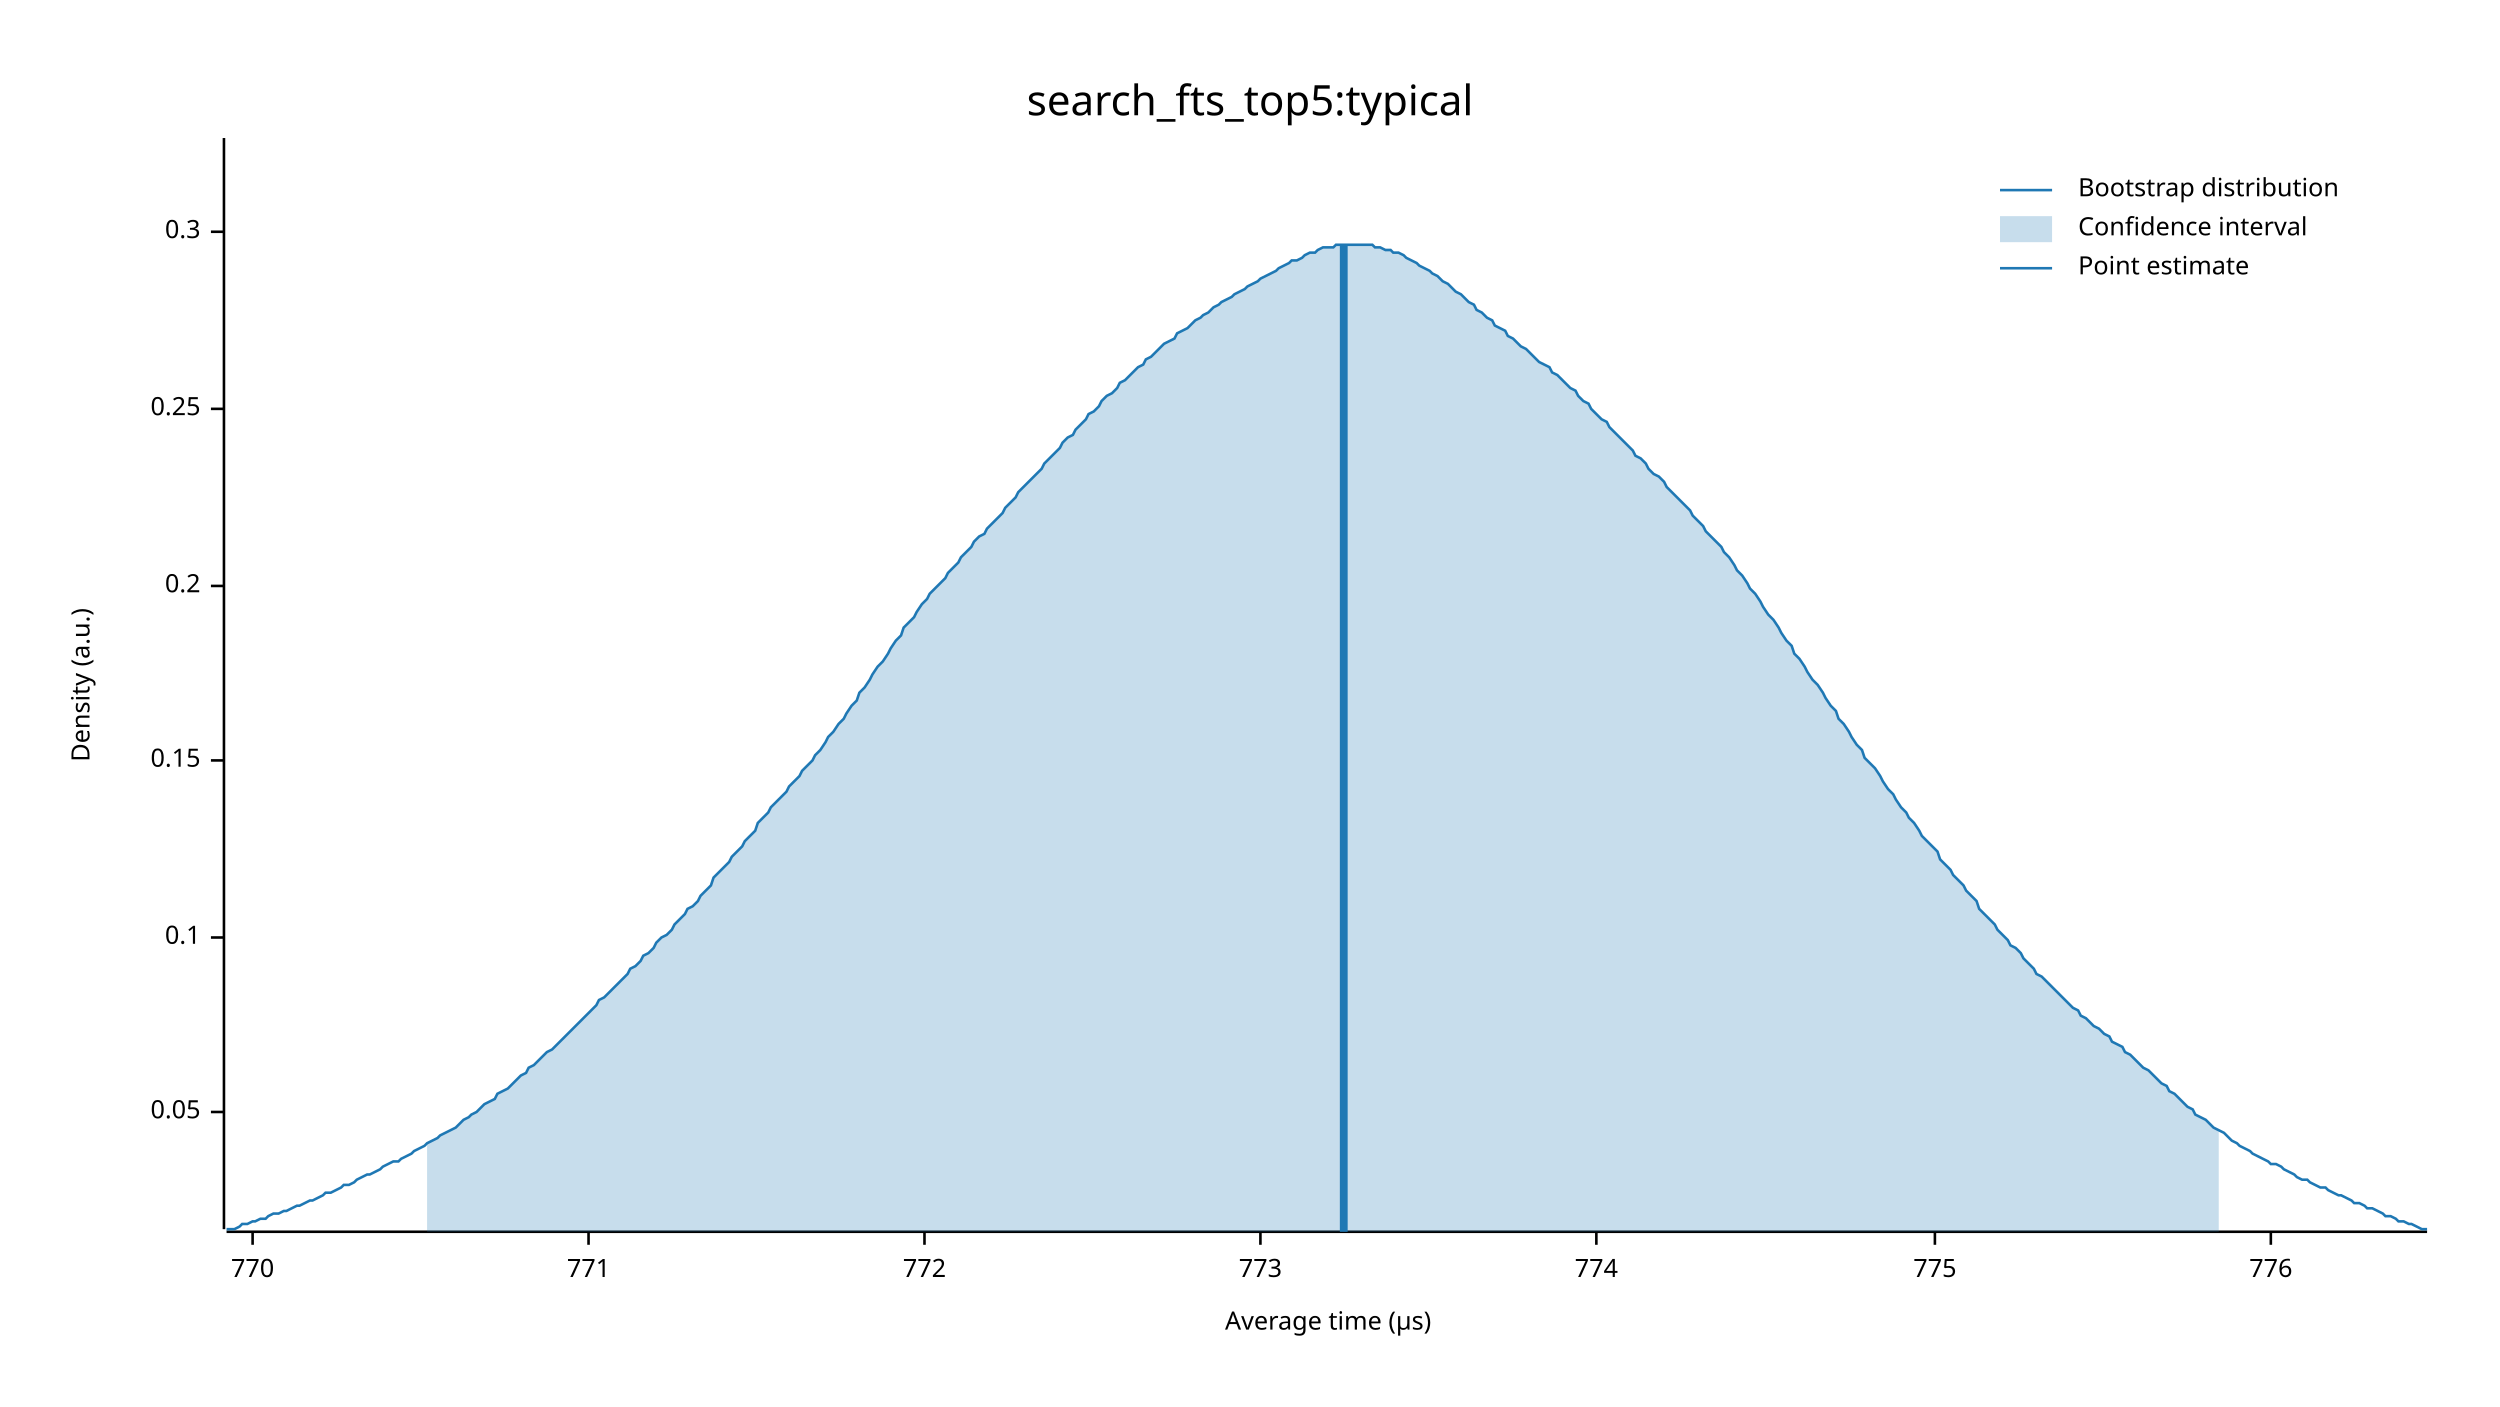
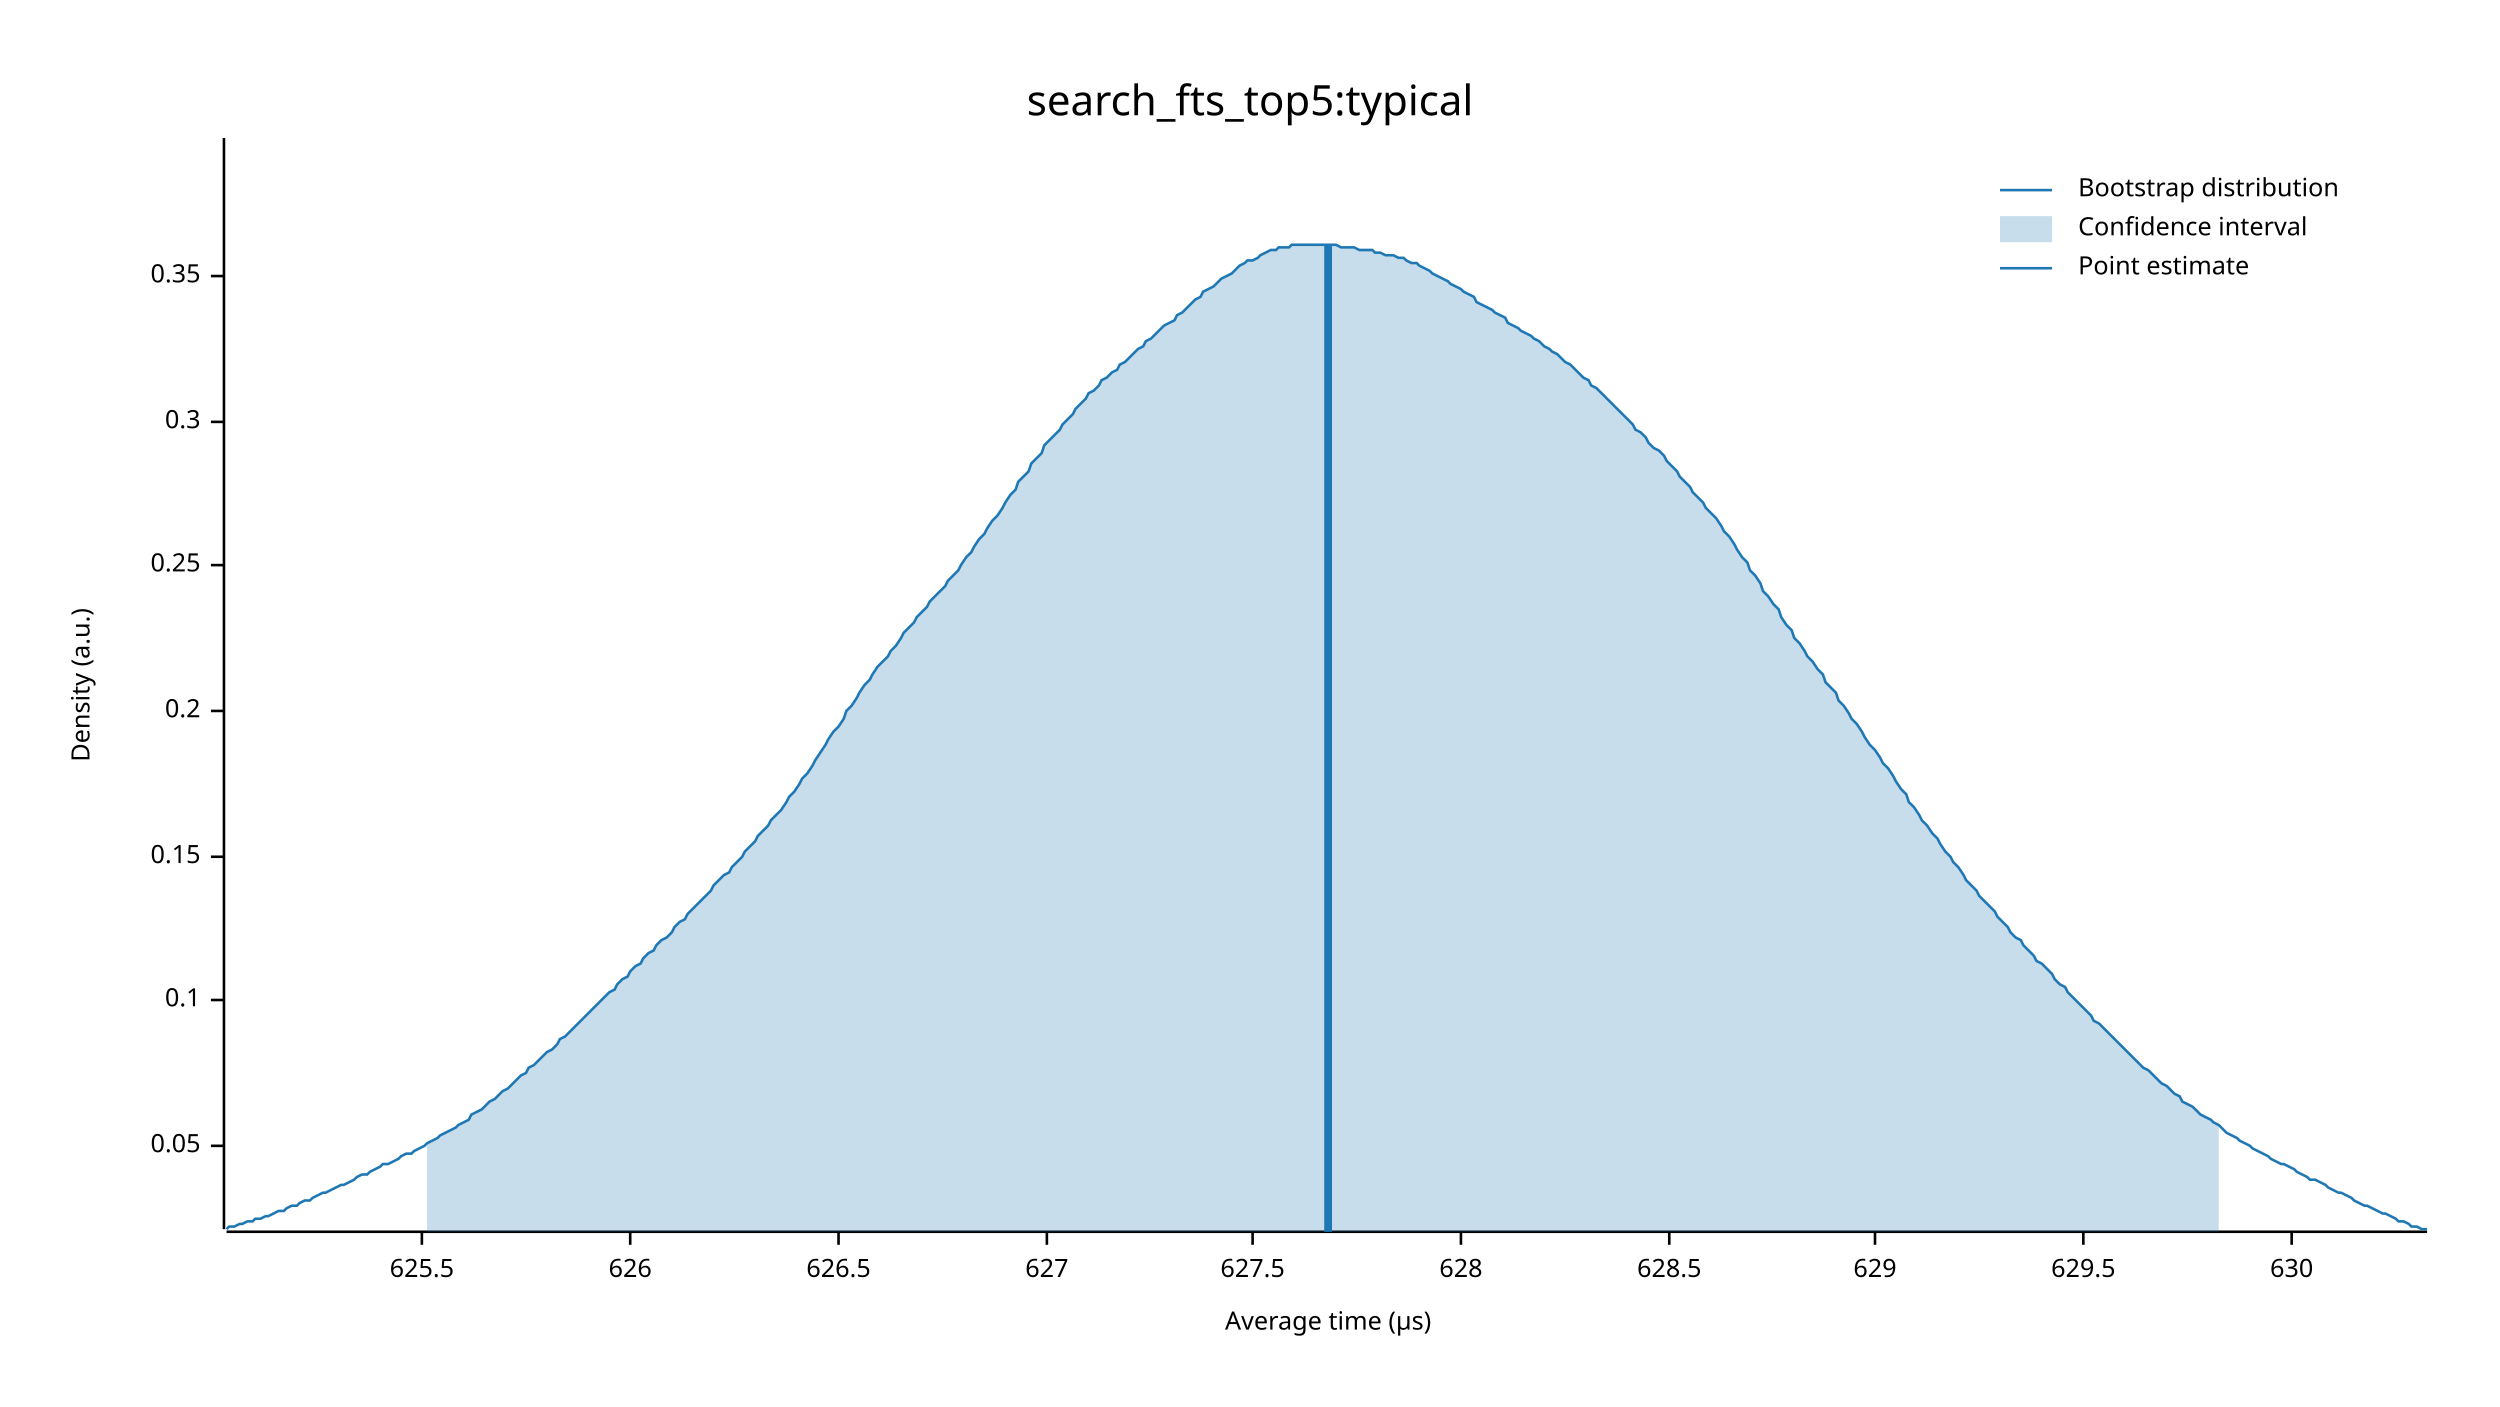
<svg xmlns="http://www.w3.org/2000/svg" width="960" height="540" viewBox="0 0 960 540">
  <text x="480" y="32" dy="0.76em" text-anchor="middle" font-family="sans-serif" font-size="16.129" opacity="1" fill="#000000">
search_fts_top5:typical
</text>
  <text x="27" y="263" dy="0.76em" text-anchor="middle" font-family="sans-serif" font-size="9.677" opacity="1" fill="#000000" transform="rotate(270, 27, 263)">
Density (a.u.)
</text>
  <text x="510" y="513" dy="-0.5ex" text-anchor="middle" font-family="sans-serif" font-size="9.677" opacity="1" fill="#000000">
Average time (µs)
</text>
  <polyline fill="none" opacity="1" stroke="#000000" stroke-width="1" points="86,53 86,472 " />
-   <text x="77" y="427" dy="0.5ex" text-anchor="end" font-family="sans-serif" font-size="9.677" opacity="1" fill="#000000">
+   <text x="77" y="440" dy="0.5ex" text-anchor="end" font-family="sans-serif" font-size="9.677" opacity="1" fill="#000000">
0.05
</text>
-   <polyline fill="none" opacity="1" stroke="#000000" stroke-width="1" points="81,427 86,427 " />
-   <text x="77" y="360" dy="0.5ex" text-anchor="end" font-family="sans-serif" font-size="9.677" opacity="1" fill="#000000">
+   <polyline fill="none" opacity="1" stroke="#000000" stroke-width="1" points="81,440 86,440 " />
+   <text x="77" y="384" dy="0.5ex" text-anchor="end" font-family="sans-serif" font-size="9.677" opacity="1" fill="#000000">
0.1
</text>
-   <polyline fill="none" opacity="1" stroke="#000000" stroke-width="1" points="81,360 86,360 " />
-   <text x="77" y="292" dy="0.5ex" text-anchor="end" font-family="sans-serif" font-size="9.677" opacity="1" fill="#000000">
+   <polyline fill="none" opacity="1" stroke="#000000" stroke-width="1" points="81,384 86,384 " />
+   <text x="77" y="329" dy="0.5ex" text-anchor="end" font-family="sans-serif" font-size="9.677" opacity="1" fill="#000000">
0.15
</text>
-   <polyline fill="none" opacity="1" stroke="#000000" stroke-width="1" points="81,292 86,292 " />
-   <text x="77" y="225" dy="0.5ex" text-anchor="end" font-family="sans-serif" font-size="9.677" opacity="1" fill="#000000">
+   <polyline fill="none" opacity="1" stroke="#000000" stroke-width="1" points="81,329 86,329 " />
+   <text x="77" y="273" dy="0.5ex" text-anchor="end" font-family="sans-serif" font-size="9.677" opacity="1" fill="#000000">
0.2
</text>
-   <polyline fill="none" opacity="1" stroke="#000000" stroke-width="1" points="81,225 86,225 " />
-   <text x="77" y="157" dy="0.5ex" text-anchor="end" font-family="sans-serif" font-size="9.677" opacity="1" fill="#000000">
+   <polyline fill="none" opacity="1" stroke="#000000" stroke-width="1" points="81,273 86,273 " />
+   <text x="77" y="217" dy="0.5ex" text-anchor="end" font-family="sans-serif" font-size="9.677" opacity="1" fill="#000000">
0.25
</text>
-   <polyline fill="none" opacity="1" stroke="#000000" stroke-width="1" points="81,157 86,157 " />
-   <text x="77" y="89" dy="0.5ex" text-anchor="end" font-family="sans-serif" font-size="9.677" opacity="1" fill="#000000">
+   <polyline fill="none" opacity="1" stroke="#000000" stroke-width="1" points="81,217 86,217 " />
+   <text x="77" y="162" dy="0.5ex" text-anchor="end" font-family="sans-serif" font-size="9.677" opacity="1" fill="#000000">
0.3
</text>
-   <polyline fill="none" opacity="1" stroke="#000000" stroke-width="1" points="81,89 86,89 " />
+   <polyline fill="none" opacity="1" stroke="#000000" stroke-width="1" points="81,162 86,162 " />
+   <text x="77" y="106" dy="0.5ex" text-anchor="end" font-family="sans-serif" font-size="9.677" opacity="1" fill="#000000">
+ 0.35
+ </text>
+   <polyline fill="none" opacity="1" stroke="#000000" stroke-width="1" points="81,106 86,106 " />
  <polyline fill="none" opacity="1" stroke="#000000" stroke-width="1" points="87,473 932,473 " />
-   <text x="97" y="483" dy="0.76em" text-anchor="middle" font-family="sans-serif" font-size="9.677" opacity="1" fill="#000000">
- 770
+   <text x="162" y="483" dy="0.76em" text-anchor="middle" font-family="sans-serif" font-size="9.677" opacity="1" fill="#000000">
+ 625.5
</text>
-   <polyline fill="none" opacity="1" stroke="#000000" stroke-width="1" points="97,473 97,478 " />
-   <text x="226" y="483" dy="0.76em" text-anchor="middle" font-family="sans-serif" font-size="9.677" opacity="1" fill="#000000">
- 771
+   <polyline fill="none" opacity="1" stroke="#000000" stroke-width="1" points="162,473 162,478 " />
+   <text x="242" y="483" dy="0.76em" text-anchor="middle" font-family="sans-serif" font-size="9.677" opacity="1" fill="#000000">
+ 626
</text>
-   <polyline fill="none" opacity="1" stroke="#000000" stroke-width="1" points="226,473 226,478 " />
-   <text x="355" y="483" dy="0.76em" text-anchor="middle" font-family="sans-serif" font-size="9.677" opacity="1" fill="#000000">
- 772
+   <polyline fill="none" opacity="1" stroke="#000000" stroke-width="1" points="242,473 242,478 " />
+   <text x="322" y="483" dy="0.76em" text-anchor="middle" font-family="sans-serif" font-size="9.677" opacity="1" fill="#000000">
+ 626.5
</text>
-   <polyline fill="none" opacity="1" stroke="#000000" stroke-width="1" points="355,473 355,478 " />
-   <text x="484" y="483" dy="0.76em" text-anchor="middle" font-family="sans-serif" font-size="9.677" opacity="1" fill="#000000">
- 773
+   <polyline fill="none" opacity="1" stroke="#000000" stroke-width="1" points="322,473 322,478 " />
+   <text x="402" y="483" dy="0.76em" text-anchor="middle" font-family="sans-serif" font-size="9.677" opacity="1" fill="#000000">
+ 627
</text>
-   <polyline fill="none" opacity="1" stroke="#000000" stroke-width="1" points="484,473 484,478 " />
-   <text x="613" y="483" dy="0.76em" text-anchor="middle" font-family="sans-serif" font-size="9.677" opacity="1" fill="#000000">
- 774
+   <polyline fill="none" opacity="1" stroke="#000000" stroke-width="1" points="402,473 402,478 " />
+   <text x="481" y="483" dy="0.76em" text-anchor="middle" font-family="sans-serif" font-size="9.677" opacity="1" fill="#000000">
+ 627.5
</text>
-   <polyline fill="none" opacity="1" stroke="#000000" stroke-width="1" points="613,473 613,478 " />
-   <text x="743" y="483" dy="0.76em" text-anchor="middle" font-family="sans-serif" font-size="9.677" opacity="1" fill="#000000">
- 775
+   <polyline fill="none" opacity="1" stroke="#000000" stroke-width="1" points="481,473 481,478 " />
+   <text x="561" y="483" dy="0.76em" text-anchor="middle" font-family="sans-serif" font-size="9.677" opacity="1" fill="#000000">
+ 628
</text>
-   <polyline fill="none" opacity="1" stroke="#000000" stroke-width="1" points="743,473 743,478 " />
-   <text x="872" y="483" dy="0.76em" text-anchor="middle" font-family="sans-serif" font-size="9.677" opacity="1" fill="#000000">
- 776
+   <polyline fill="none" opacity="1" stroke="#000000" stroke-width="1" points="561,473 561,478 " />
+   <text x="641" y="483" dy="0.76em" text-anchor="middle" font-family="sans-serif" font-size="9.677" opacity="1" fill="#000000">
+ 628.5
</text>
-   <polyline fill="none" opacity="1" stroke="#000000" stroke-width="1" points="872,473 872,478 " />
-   <polyline fill="none" opacity="1" stroke="#1F78B4" stroke-width="1" points="87,472 88,472 90,472 92,471 93,470 95,470 97,469 98,469 100,468 102,468 103,467 105,466 107,466 109,465 110,465 112,464 114,463 115,463 117,462 119,461 120,461 122,460 124,459 125,458 127,458 129,457 131,456 132,455 134,455 136,454 137,453 139,452 141,451 142,451 144,450 146,449 147,448 149,447 151,446 153,446 154,445 156,444 158,443 159,442 161,441 163,440 164,439 166,438 168,437 169,436 171,435 173,434 175,433 176,432 178,430 180,429 181,428 183,427 185,425 186,424 188,423 190,422 191,420 193,419 195,418 197,416 198,415 200,413 202,412 203,410 205,409 207,407 208,406 210,404 212,403 214,401 215,400 217,398 219,396 220,395 222,393 224,391 225,390 227,388 229,386 230,384 232,383 234,381 236,379 237,378 239,376 241,374 242,372 244,371 246,369 247,367 249,366 251,364 252,362 254,360 256,359 258,357 259,355 261,353 263,351 264,349 266,348 268,346 269,344 271,342 273,340 274,337 276,335 278,333 280,331 281,329 283,327 285,325 286,323 288,321 290,319 291,316 293,314 295,312 296,310 298,308 300,306 302,304 303,302 305,300 307,298 308,296 310,294 312,292 313,290 315,288 317,285 318,283 320,281 322,278 324,276 325,274 327,271 329,269 330,266 332,264 334,261 335,259 337,256 339,254 341,251 342,249 344,246 346,244 347,241 349,239 351,237 352,235 354,232 356,230 357,228 359,226 361,224 363,222 364,220 366,218 368,216 369,214 371,212 373,210 374,208 376,206 378,205 379,203 381,201 383,199 385,197 386,195 388,193 390,191 391,189 393,187 395,185 396,184 398,182 400,180 401,178 403,176 405,174 407,172 408,170 410,168 412,167 413,165 415,163 417,161 418,159 420,158 422,156 423,154 425,152 427,151 429,149 430,147 432,146 434,144 435,143 437,141 439,140 440,138 442,137 444,135 445,134 447,132 449,131 451,130 452,128 454,127 456,126 457,125 459,123 461,122 462,121 464,120 466,118 468,117 469,116 471,115 473,114 474,113 476,112 478,111 479,110 481,109 483,108 484,107 486,106 488,105 490,104 491,103 493,102 495,101 496,100 498,100 500,99 501,98 503,97 505,97 506,96 508,95 510,95 512,95 513,94 515,94 517,94 518,94 520,94 522,94 523,94 525,94 527,94 528,95 530,95 532,96 534,96 535,97 537,97 539,98 540,99 542,100 544,101 545,102 547,103 549,104 550,105 552,106 554,108 556,109 557,110 559,112 561,113 562,114 564,116 566,117 567,119 569,120 571,122 573,123 574,125 576,126 578,127 579,129 581,130 583,132 584,133 586,134 588,136 589,137 591,139 593,140 595,141 596,143 598,144 600,146 601,147 603,149 605,150 606,152 608,154 610,155 611,157 613,159 615,161 617,162 618,164 620,166 622,168 623,169 625,171 627,173 628,175 630,176 632,178 633,180 635,182 637,183 639,185 640,187 642,189 644,191 645,192 647,194 649,196 650,198 652,200 654,202 655,204 657,206 659,208 661,210 662,212 664,214 666,217 667,219 669,221 671,224 672,226 674,228 676,231 677,233 679,236 681,238 683,241 684,243 686,246 688,248 689,251 691,253 693,256 694,258 696,261 698,263 700,266 701,268 703,271 705,273 706,276 708,278 710,281 711,283 713,286 715,288 716,291 718,293 720,295 722,298 723,300 725,303 727,305 728,307 730,310 732,312 733,314 735,316 737,319 738,321 740,323 742,325 744,327 745,330 747,332 749,334 750,336 752,338 754,340 755,342 757,344 759,346 760,349 762,351 764,353 766,355 767,357 769,359 771,361 772,363 774,364 776,366 777,368 779,370 781,372 782,374 784,375 786,377 788,379 789,380 791,382 793,384 794,385 796,387 798,388 799,390 801,391 803,393 804,394 806,395 808,397 810,398 811,400 813,401 815,402 816,404 818,405 820,407 821,408 823,410 825,411 827,413 828,414 830,416 832,417 833,419 835,420 837,422 838,423 840,425 842,426 843,428 845,429 847,430 849,432 850,433 852,434 854,435 855,436 857,438 859,439 860,440 862,441 864,442 865,443 867,444 869,445 871,446 872,447 874,447 876,448 877,449 879,450 881,451 882,452 884,453 886,453 887,454 889,455 891,456 893,456 894,457 896,458 898,459 899,459 901,460 903,461 904,462 906,462 908,463 909,464 911,464 913,465 915,466 916,467 918,467 920,468 921,469 923,469 925,470 926,470 928,471 930,472 932,472 " />
-   <polygon opacity="0.25" fill="#1F78B4" points="164,439 166,438 168,437 169,436 171,435 173,434 175,433 176,432 178,430 180,429 181,428 183,427 185,425 186,424 188,423 190,422 191,420 193,419 195,418 197,416 198,415 200,413 202,412 203,410 205,409 207,407 208,406 210,404 212,403 214,401 215,400 217,398 219,396 220,395 222,393 224,391 225,390 227,388 229,386 230,384 232,383 234,381 236,379 237,378 239,376 241,374 242,372 244,371 246,369 247,367 249,366 251,364 252,362 254,360 256,359 258,357 259,355 261,353 263,351 264,349 266,348 268,346 269,344 271,342 273,340 274,337 276,335 278,333 280,331 281,329 283,327 285,325 286,323 288,321 290,319 291,316 293,314 295,312 296,310 298,308 300,306 302,304 303,302 305,300 307,298 308,296 310,294 312,292 313,290 315,288 317,285 318,283 320,281 322,278 324,276 325,274 327,271 329,269 330,266 332,264 334,261 335,259 337,256 339,254 341,251 342,249 344,246 346,244 347,241 349,239 351,237 352,235 354,232 356,230 357,228 359,226 361,224 363,222 364,220 366,218 368,216 369,214 371,212 373,210 374,208 376,206 378,205 379,203 381,201 383,199 385,197 386,195 388,193 390,191 391,189 393,187 395,185 396,184 398,182 400,180 401,178 403,176 405,174 407,172 408,170 410,168 412,167 413,165 415,163 417,161 418,159 420,158 422,156 423,154 425,152 427,151 429,149 430,147 432,146 434,144 435,143 437,141 439,140 440,138 442,137 444,135 445,134 447,132 449,131 451,130 452,128 454,127 456,126 457,125 459,123 461,122 462,121 464,120 466,118 468,117 469,116 471,115 473,114 474,113 476,112 478,111 479,110 481,109 483,108 484,107 486,106 488,105 490,104 491,103 493,102 495,101 496,100 498,100 500,99 501,98 503,97 505,97 506,96 508,95 510,95 512,95 513,94 515,94 517,94 518,94 520,94 522,94 523,94 525,94 527,94 528,95 530,95 532,96 534,96 535,97 537,97 539,98 540,99 542,100 544,101 545,102 547,103 549,104 550,105 552,106 554,108 556,109 557,110 559,112 561,113 562,114 564,116 566,117 567,119 569,120 571,122 573,123 574,125 576,126 578,127 579,129 581,130 583,132 584,133 586,134 588,136 589,137 591,139 593,140 595,141 596,143 598,144 600,146 601,147 603,149 605,150 606,152 608,154 610,155 611,157 613,159 615,161 617,162 618,164 620,166 622,168 623,169 625,171 627,173 628,175 630,176 632,178 633,180 635,182 637,183 639,185 640,187 642,189 644,191 645,192 647,194 649,196 650,198 652,200 654,202 655,204 657,206 659,208 661,210 662,212 664,214 666,217 667,219 669,221 671,224 672,226 674,228 676,231 677,233 679,236 681,238 683,241 684,243 686,246 688,248 689,251 691,253 693,256 694,258 696,261 698,263 700,266 701,268 703,271 705,273 706,276 708,278 710,281 711,283 713,286 715,288 716,291 718,293 720,295 722,298 723,300 725,303 727,305 728,307 730,310 732,312 733,314 735,316 737,319 738,321 740,323 742,325 744,327 745,330 747,332 749,334 750,336 752,338 754,340 755,342 757,344 759,346 760,349 762,351 764,353 766,355 767,357 769,359 771,361 772,363 774,364 776,366 777,368 779,370 781,372 782,374 784,375 786,377 788,379 789,380 791,382 793,384 794,385 796,387 798,388 799,390 801,391 803,393 804,394 806,395 808,397 810,398 811,400 813,401 815,402 816,404 818,405 820,407 821,408 823,410 825,411 827,413 828,414 830,416 832,417 833,419 835,420 837,422 838,423 840,425 842,426 843,428 845,429 847,430 849,432 850,433 852,434 852,473 164,473 " />
-   <polyline fill="none" opacity="1" stroke="#1F78B4" stroke-width="3" points="516,473 516,94 " />
+   <polyline fill="none" opacity="1" stroke="#000000" stroke-width="1" points="641,473 641,478 " />
+   <text x="720" y="483" dy="0.76em" text-anchor="middle" font-family="sans-serif" font-size="9.677" opacity="1" fill="#000000">
+ 629
+ </text>
+   <polyline fill="none" opacity="1" stroke="#000000" stroke-width="1" points="720,473 720,478 " />
+   <text x="800" y="483" dy="0.76em" text-anchor="middle" font-family="sans-serif" font-size="9.677" opacity="1" fill="#000000">
+ 629.5
+ </text>
+   <polyline fill="none" opacity="1" stroke="#000000" stroke-width="1" points="800,473 800,478 " />
+   <text x="880" y="483" dy="0.76em" text-anchor="middle" font-family="sans-serif" font-size="9.677" opacity="1" fill="#000000">
+ 630
+ </text>
+   <polyline fill="none" opacity="1" stroke="#000000" stroke-width="1" points="880,473 880,478 " />
+   <polyline fill="none" opacity="1" stroke="#1F78B4" stroke-width="1" points="87,472 88,471 90,471 92,470 93,470 95,469 97,469 98,468 100,468 102,467 103,467 105,466 107,465 109,465 110,464 112,463 114,463 115,462 117,461 119,461 120,460 122,459 124,458 125,458 127,457 129,456 131,455 132,455 134,454 136,453 137,452 139,451 141,451 142,450 144,449 146,448 147,447 149,447 151,446 153,445 154,444 156,443 158,443 159,442 161,441 163,440 164,439 166,438 168,437 169,436 171,435 173,434 175,433 176,432 178,431 180,430 181,428 183,427 185,426 186,425 188,423 190,422 191,421 193,419 195,418 197,416 198,415 200,413 202,412 203,410 205,409 207,407 208,406 210,404 212,403 214,401 215,399 217,398 219,396 220,395 222,393 224,391 225,390 227,388 229,386 230,385 232,383 234,381 236,380 237,378 239,376 241,375 242,373 244,371 246,370 247,368 249,366 251,365 252,363 254,361 256,360 258,358 259,356 261,354 263,353 264,351 266,349 268,347 269,346 271,344 273,342 274,340 276,338 278,336 280,335 281,333 283,331 285,329 286,327 288,325 290,323 291,321 293,319 295,317 296,315 298,313 300,311 302,308 303,306 305,304 307,301 308,299 310,297 312,294 313,292 315,289 317,286 318,284 320,281 322,279 324,276 325,273 327,271 329,268 330,266 332,263 334,261 335,259 337,256 339,254 341,252 342,250 344,248 346,245 347,243 349,241 351,239 352,237 354,235 356,233 357,231 359,229 361,227 363,225 364,223 366,221 368,219 369,217 371,214 373,212 374,210 376,207 378,205 379,203 381,200 383,198 385,195 386,193 388,190 390,188 391,185 393,183 395,181 396,178 398,176 400,174 401,171 403,169 405,167 407,165 408,163 410,161 412,159 413,157 415,155 417,153 418,151 420,150 422,148 423,146 425,145 427,143 429,142 430,140 432,139 434,137 435,136 437,134 439,133 440,131 442,130 444,128 445,127 447,125 449,124 451,123 452,121 454,120 456,118 457,117 459,115 461,114 462,112 464,111 466,110 468,108 469,107 471,106 473,105 474,104 476,102 478,101 479,100 481,100 483,99 484,98 486,97 488,96 490,96 491,95 493,95 495,95 496,94 498,94 500,94 501,94 503,94 505,94 506,94 508,94 510,94 512,94 513,94 515,95 517,95 518,95 520,95 522,96 523,96 525,96 527,96 528,97 530,97 532,98 534,98 535,98 537,99 539,99 540,100 542,101 544,101 545,102 547,103 549,104 550,105 552,106 554,107 556,108 557,109 559,110 561,111 562,112 564,113 566,114 567,116 569,117 571,118 573,119 574,120 576,121 578,122 579,124 581,125 583,126 584,127 586,128 588,129 589,130 591,131 593,133 595,134 596,135 598,136 600,138 601,139 603,140 605,142 606,143 608,145 610,146 611,148 613,149 615,151 617,153 618,154 620,156 622,158 623,159 625,161 627,163 628,165 630,166 632,168 633,170 635,172 637,173 639,175 640,177 642,179 644,181 645,183 647,185 649,187 650,189 652,191 654,193 655,195 657,197 659,199 661,202 662,204 664,206 666,209 667,211 669,214 671,216 672,219 674,221 676,224 677,227 679,229 681,232 683,234 684,237 686,240 688,242 689,245 691,247 693,250 694,252 696,254 698,257 700,259 701,262 703,264 705,266 706,269 708,271 710,274 711,276 713,278 715,281 716,283 718,286 720,288 722,291 723,293 725,295 727,298 728,300 730,303 732,305 733,308 735,310 737,313 738,315 740,317 742,320 744,322 745,324 747,327 749,329 750,331 752,333 754,336 755,338 757,340 759,342 760,344 762,346 764,348 766,350 767,352 769,354 771,356 772,358 774,360 776,361 777,363 779,365 781,367 782,369 784,370 786,372 788,374 789,376 791,378 793,379 794,381 796,383 798,385 799,386 801,388 803,390 804,392 806,393 808,395 810,397 811,398 813,400 815,402 816,403 818,405 820,407 821,408 823,410 825,411 827,413 828,414 830,416 832,417 833,418 835,420 837,421 838,423 840,424 842,425 843,426 845,428 847,429 849,430 850,431 852,432 854,434 855,435 857,436 859,437 860,438 862,439 864,440 865,441 867,442 869,443 871,444 872,445 874,446 876,447 877,447 879,448 881,449 882,450 884,451 886,452 887,453 889,453 891,454 893,455 894,456 896,457 898,458 899,458 901,459 903,460 904,461 906,462 908,463 909,463 911,464 913,465 915,466 916,466 918,467 920,468 921,469 923,469 925,470 926,471 928,471 930,472 932,472 " />
+   <polygon opacity="0.25" fill="#1F78B4" points="164,439 166,438 168,437 169,436 171,435 173,434 175,433 176,432 178,431 180,430 181,428 183,427 185,426 186,425 188,423 190,422 191,421 193,419 195,418 197,416 198,415 200,413 202,412 203,410 205,409 207,407 208,406 210,404 212,403 214,401 215,399 217,398 219,396 220,395 222,393 224,391 225,390 227,388 229,386 230,385 232,383 234,381 236,380 237,378 239,376 241,375 242,373 244,371 246,370 247,368 249,366 251,365 252,363 254,361 256,360 258,358 259,356 261,354 263,353 264,351 266,349 268,347 269,346 271,344 273,342 274,340 276,338 278,336 280,335 281,333 283,331 285,329 286,327 288,325 290,323 291,321 293,319 295,317 296,315 298,313 300,311 302,308 303,306 305,304 307,301 308,299 310,297 312,294 313,292 315,289 317,286 318,284 320,281 322,279 324,276 325,273 327,271 329,268 330,266 332,263 334,261 335,259 337,256 339,254 341,252 342,250 344,248 346,245 347,243 349,241 351,239 352,237 354,235 356,233 357,231 359,229 361,227 363,225 364,223 366,221 368,219 369,217 371,214 373,212 374,210 376,207 378,205 379,203 381,200 383,198 385,195 386,193 388,190 390,188 391,185 393,183 395,181 396,178 398,176 400,174 401,171 403,169 405,167 407,165 408,163 410,161 412,159 413,157 415,155 417,153 418,151 420,150 422,148 423,146 425,145 427,143 429,142 430,140 432,139 434,137 435,136 437,134 439,133 440,131 442,130 444,128 445,127 447,125 449,124 451,123 452,121 454,120 456,118 457,117 459,115 461,114 462,112 464,111 466,110 468,108 469,107 471,106 473,105 474,104 476,102 478,101 479,100 481,100 483,99 484,98 486,97 488,96 490,96 491,95 493,95 495,95 496,94 498,94 500,94 501,94 503,94 505,94 506,94 508,94 510,94 512,94 513,94 515,95 517,95 518,95 520,95 522,96 523,96 525,96 527,96 528,97 530,97 532,98 534,98 535,98 537,99 539,99 540,100 542,101 544,101 545,102 547,103 549,104 550,105 552,106 554,107 556,108 557,109 559,110 561,111 562,112 564,113 566,114 567,116 569,117 571,118 573,119 574,120 576,121 578,122 579,124 581,125 583,126 584,127 586,128 588,129 589,130 591,131 593,133 595,134 596,135 598,136 600,138 601,139 603,140 605,142 606,143 608,145 610,146 611,148 613,149 615,151 617,153 618,154 620,156 622,158 623,159 625,161 627,163 628,165 630,166 632,168 633,170 635,172 637,173 639,175 640,177 642,179 644,181 645,183 647,185 649,187 650,189 652,191 654,193 655,195 657,197 659,199 661,202 662,204 664,206 666,209 667,211 669,214 671,216 672,219 674,221 676,224 677,227 679,229 681,232 683,234 684,237 686,240 688,242 689,245 691,247 693,250 694,252 696,254 698,257 700,259 701,262 703,264 705,266 706,269 708,271 710,274 711,276 713,278 715,281 716,283 718,286 720,288 722,291 723,293 725,295 727,298 728,300 730,303 732,305 733,308 735,310 737,313 738,315 740,317 742,320 744,322 745,324 747,327 749,329 750,331 752,333 754,336 755,338 757,340 759,342 760,344 762,346 764,348 766,350 767,352 769,354 771,356 772,358 774,360 776,361 777,363 779,365 781,367 782,369 784,370 786,372 788,374 789,376 791,378 793,379 794,381 796,383 798,385 799,386 801,388 803,390 804,392 806,393 808,395 810,397 811,398 813,400 815,402 816,403 818,405 820,407 821,408 823,410 825,411 827,413 828,414 830,416 832,417 833,418 835,420 837,421 838,423 840,424 842,425 843,426 845,428 847,429 849,430 850,431 852,432 852,473 164,473 " />
+   <polyline fill="none" opacity="1" stroke="#1F78B4" stroke-width="3" points="510,473 510,94 " />
  <text x="798" y="68" dy="0.76em" text-anchor="start" font-family="sans-serif" font-size="9.677" opacity="1" fill="#000000">
Bootstrap distribution
</text>
  <text x="798" y="83" dy="0.76em" text-anchor="start" font-family="sans-serif" font-size="9.677" opacity="1" fill="#000000">
Confidence interval
</text>
  <text x="798" y="98" dy="0.76em" text-anchor="start" font-family="sans-serif" font-size="9.677" opacity="1" fill="#000000">
Point estimate
</text>
  <polyline fill="none" opacity="1" stroke="#1F78B4" stroke-width="1" points="768,73 788,73 " />
  <rect x="768" y="83" width="20" height="10" opacity="0.25" fill="#1F78B4" stroke="none" />
  <polyline fill="none" opacity="1" stroke="#1F78B4" stroke-width="1" points="768,103 788,103 " />
</svg>
